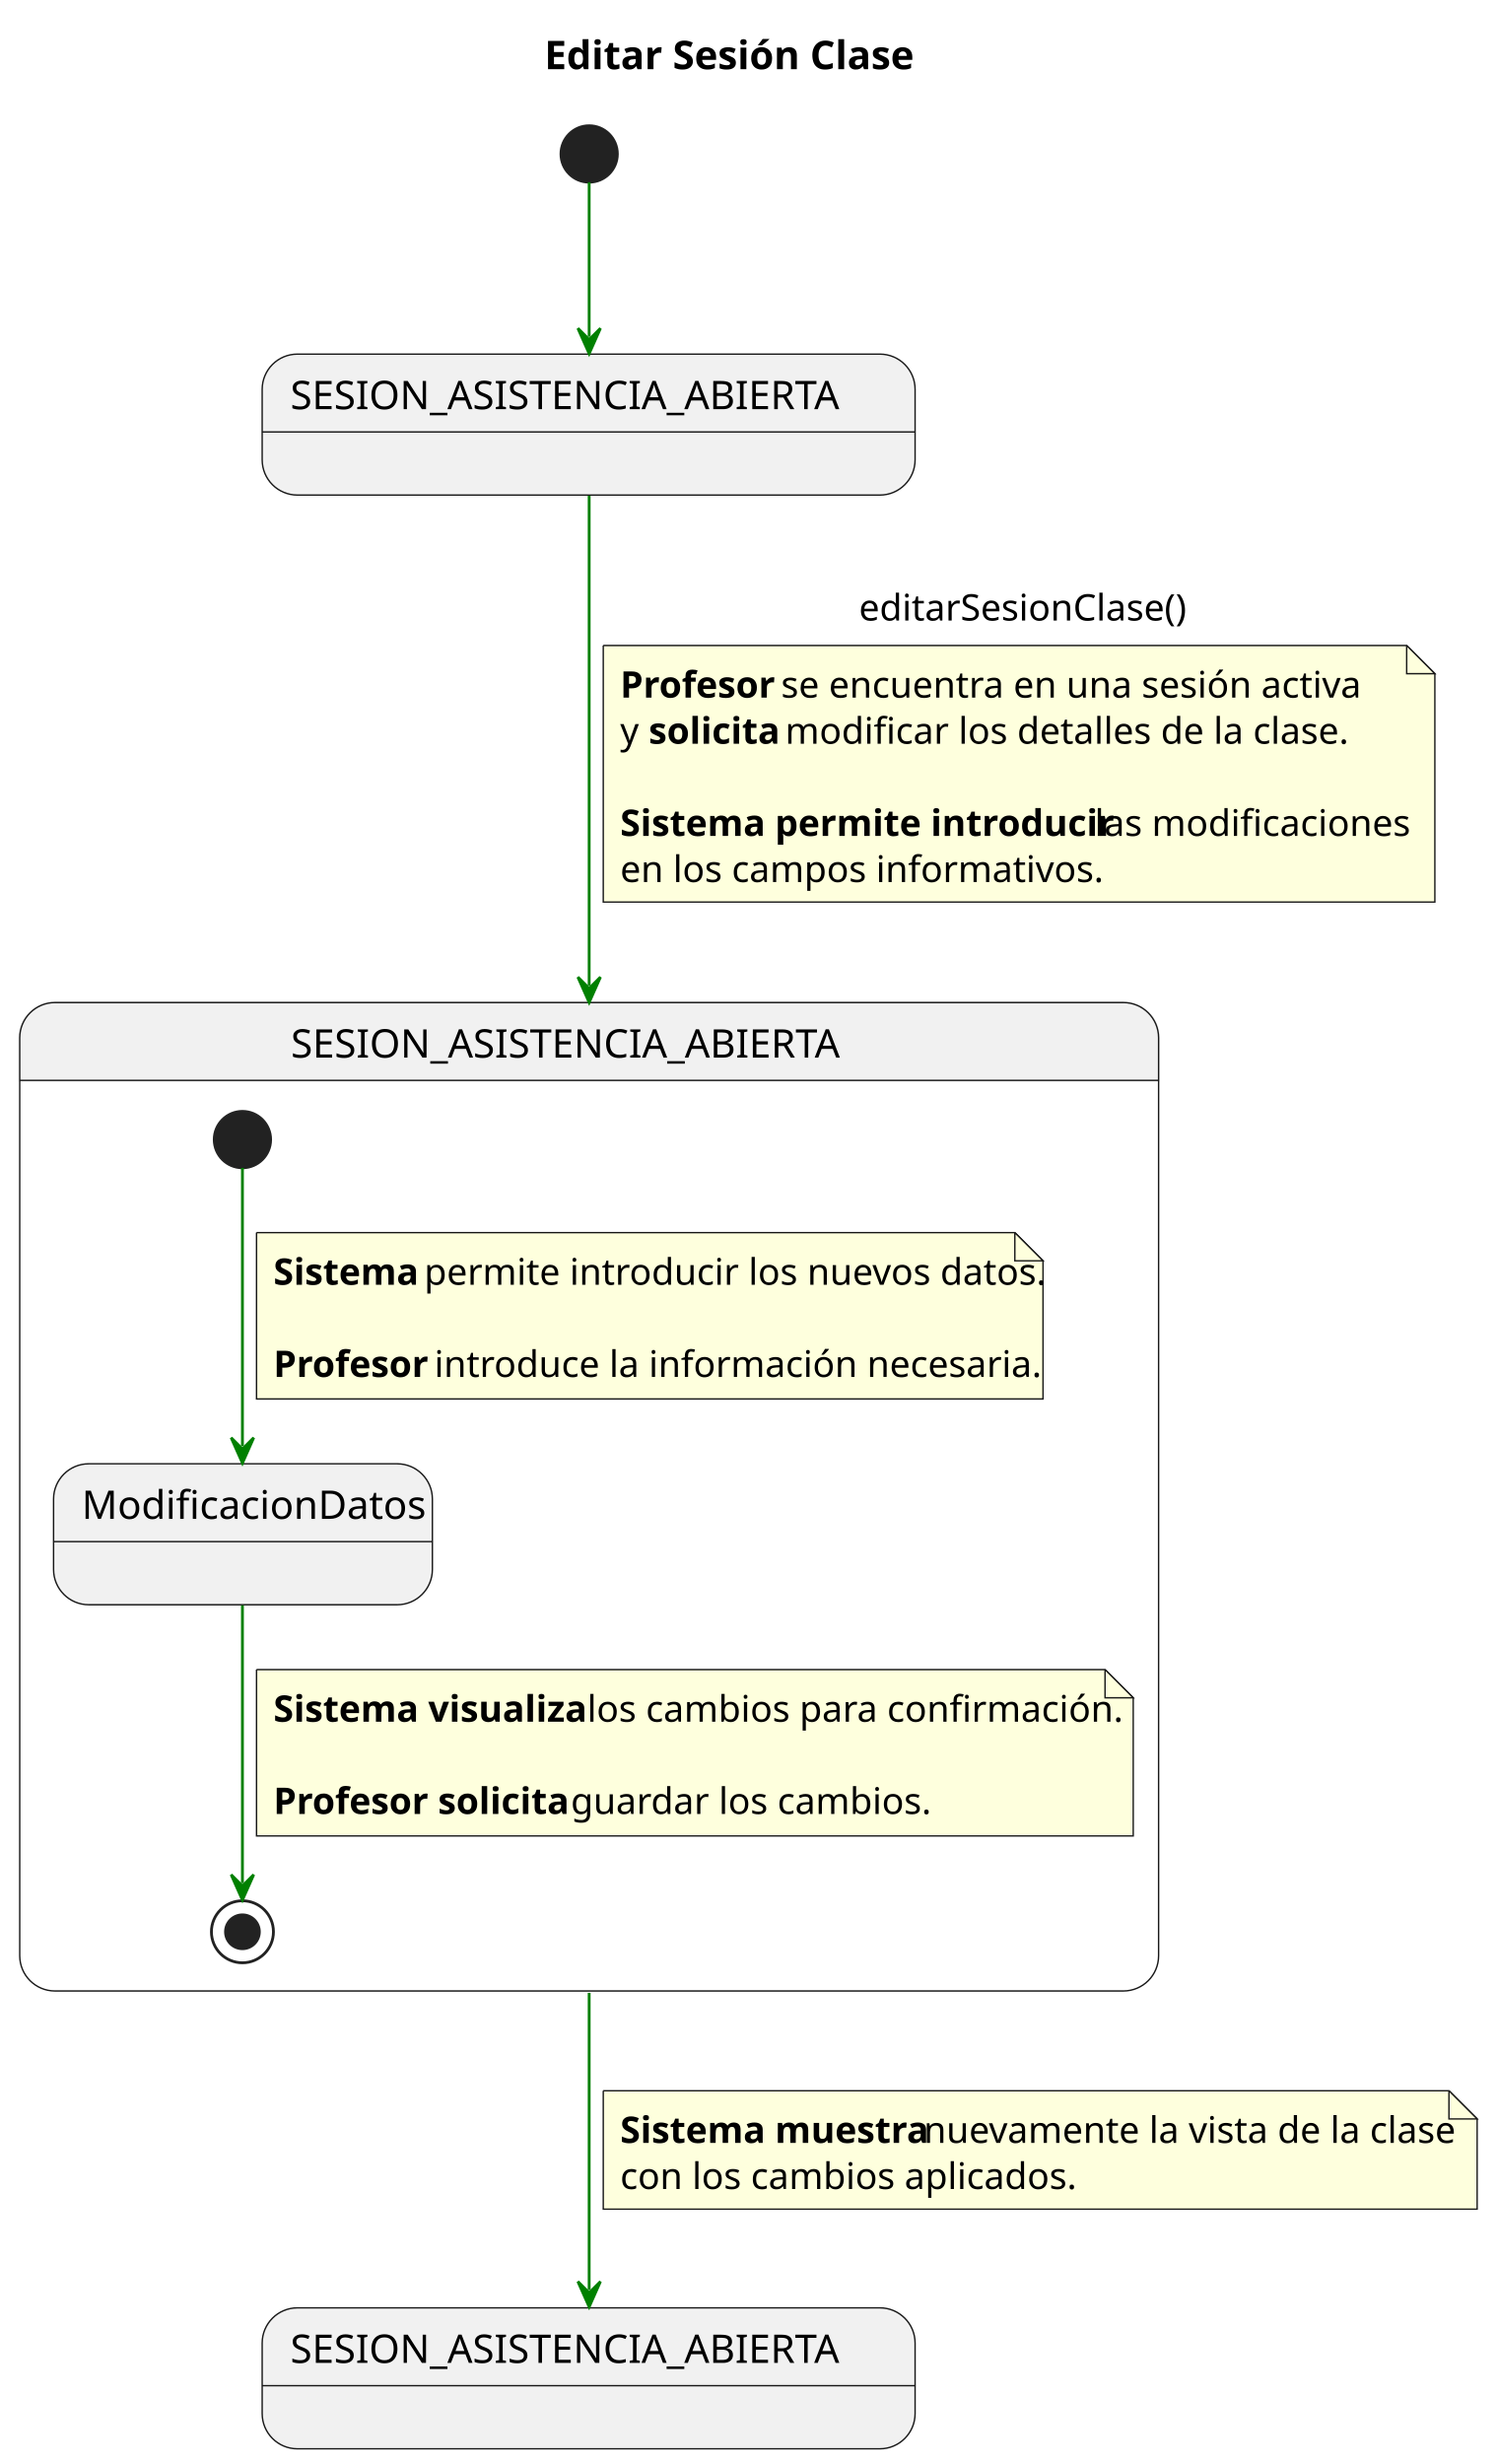
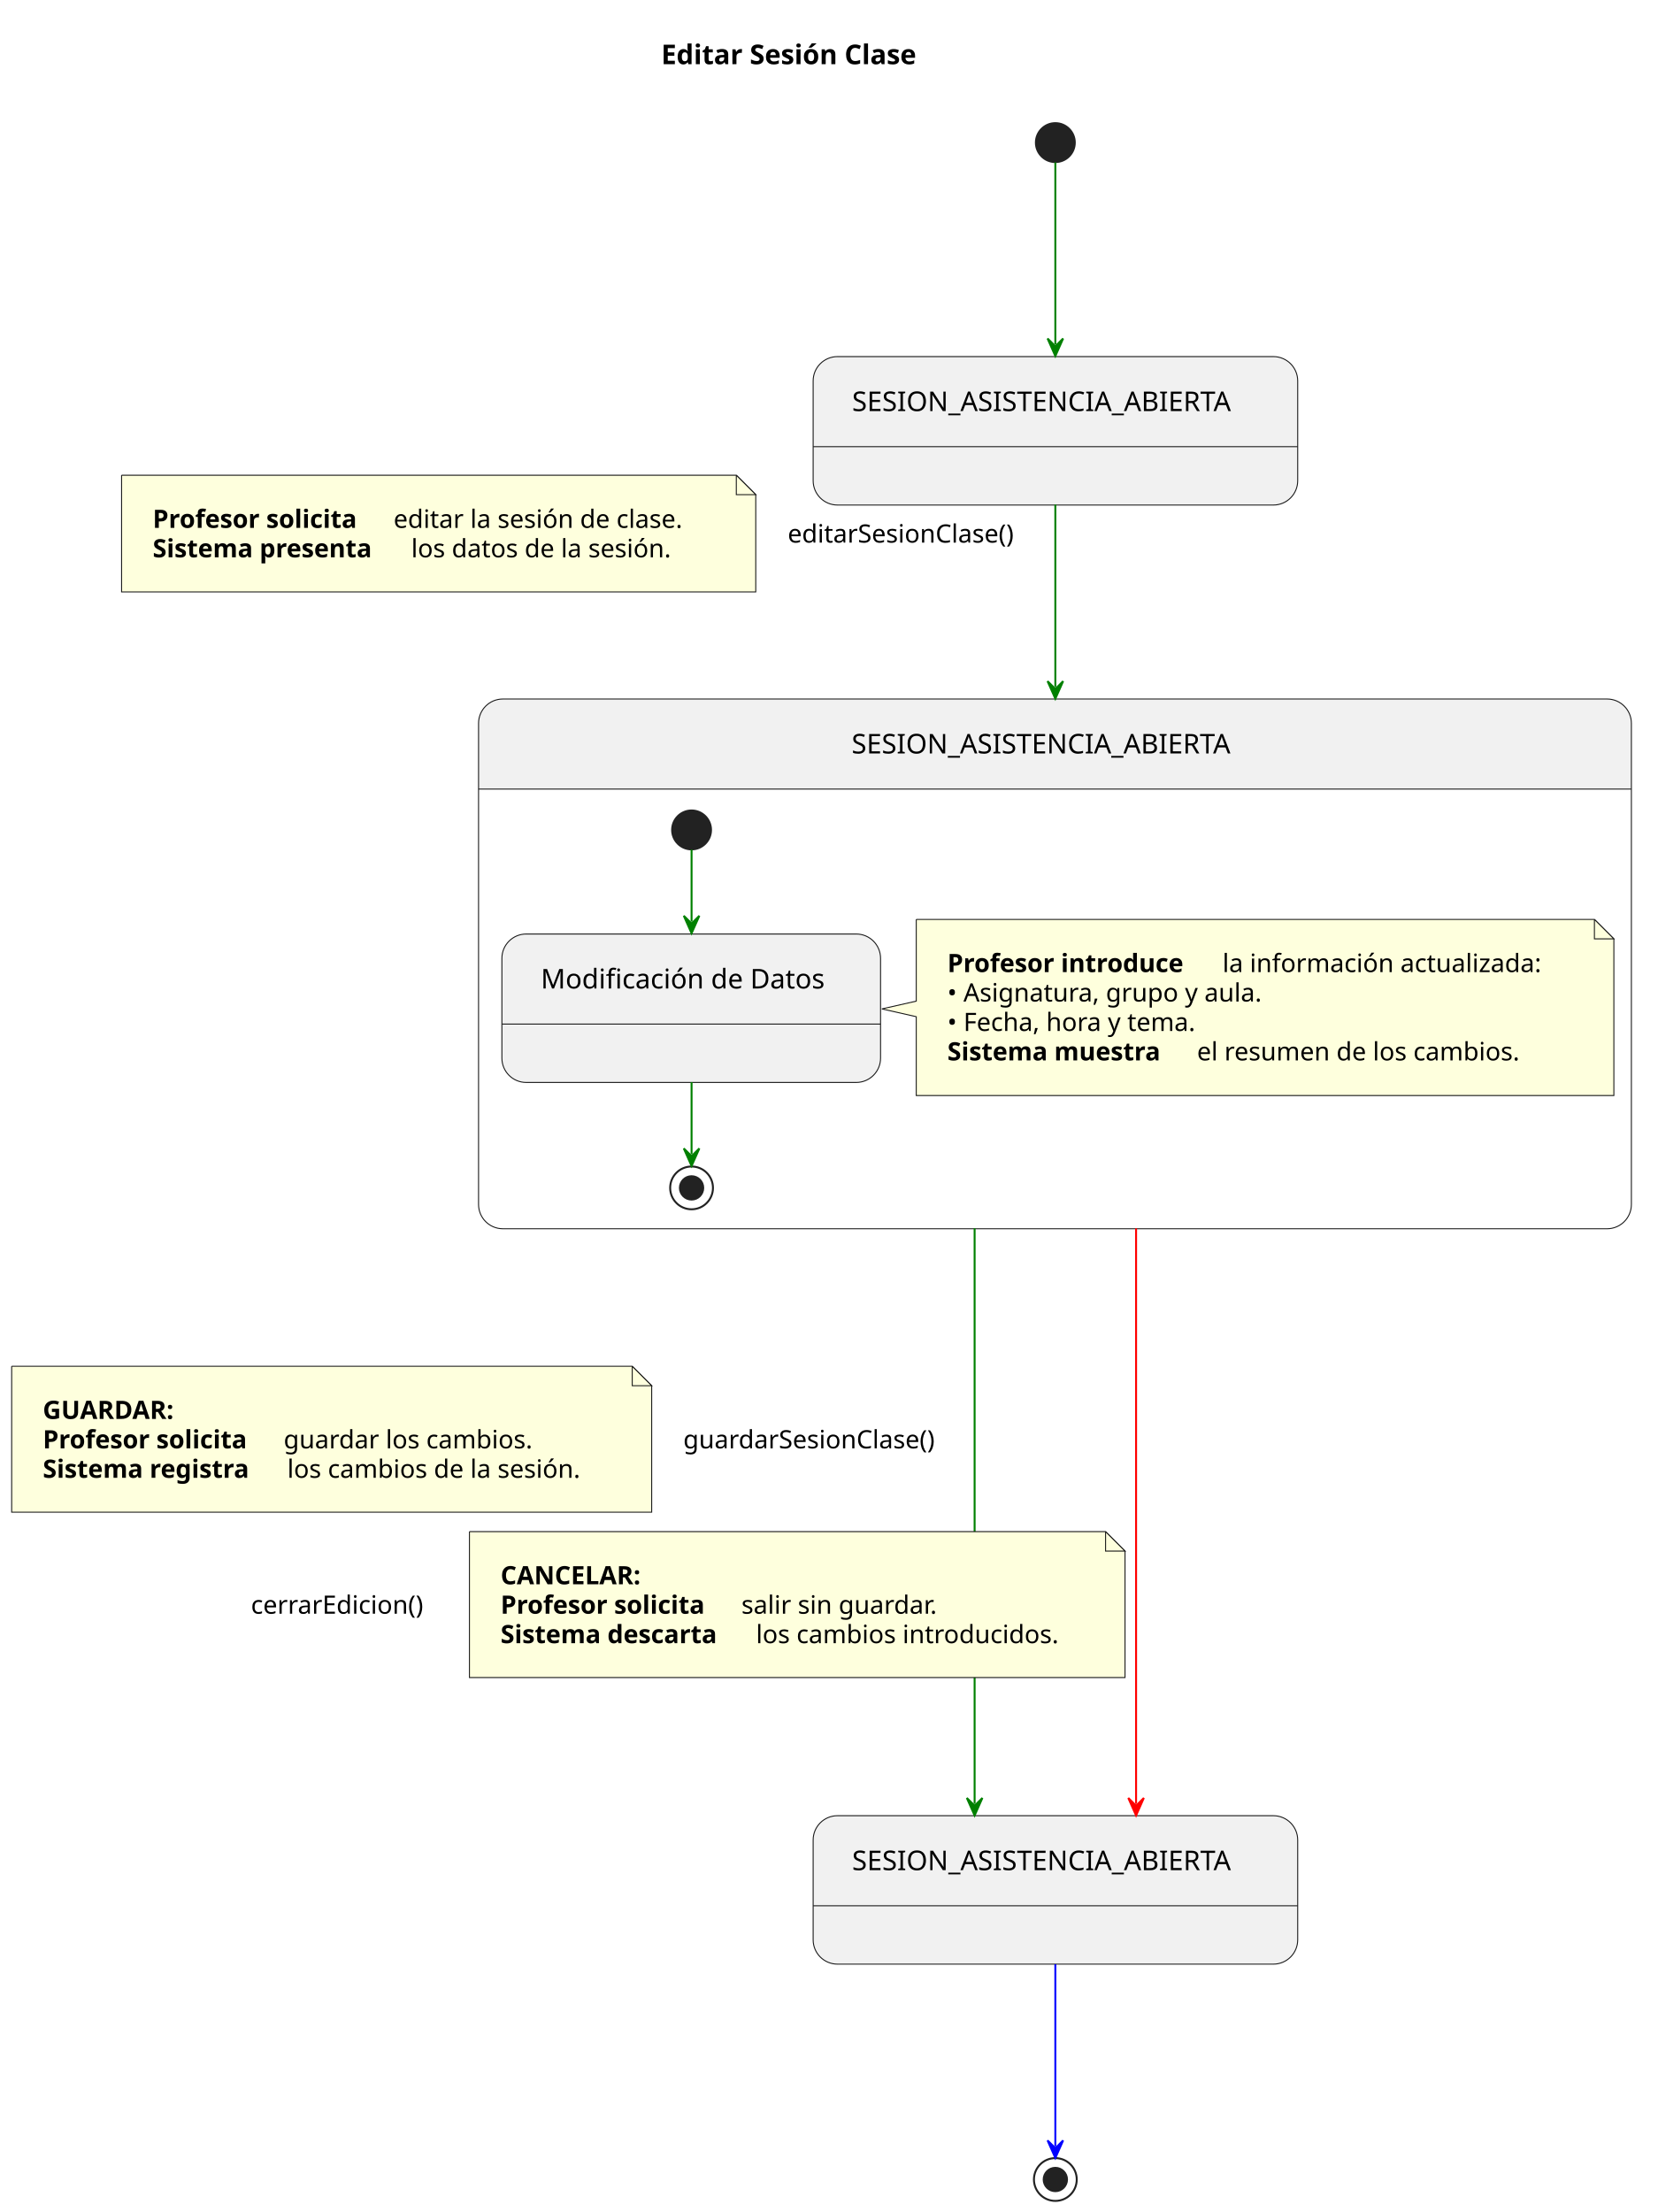
- <svg xmlns="http://www.w3.org/2000/svg" contentStyleType="text/css" data-diagram-type="STATE" height="874px" preserveAspectRatio="none" style="width:531px;height:874px;background:#FFFFFF;" version="1.1" viewBox="0 0 531 874" width="531px" zoomAndPan="magnify">
+ <svg xmlns="http://www.w3.org/2000/svg" contentStyleType="text/css" data-diagram-type="STATE" height="1137px" preserveAspectRatio="none" style="width:852px;height:1137px;background:#FFFFFF;" version="1.1" viewBox="0 0 852 1137" width="852px" zoomAndPan="magnify">
  <defs />
  <g>
-     <text fill="#000000" font-family="sans-serif" font-size="14" font-weight="bold" lengthAdjust="spacing" textLength="130.717" x="193.142" y="24.533">Editar Sesión Clase</text>
-     <g id="SESION_ACTUAL_INICIAL">
-       <rect fill="#F1F1F1" height="50" rx="12.5" ry="12.5" style="stroke:#181818;stroke-width:0.5;" width="231.62" x="93" y="125.609" />
-       <line style="stroke:#181818;stroke-width:0.5;" x1="93" x2="324.62" y1="153.219" y2="153.219" />
-       <text fill="#000000" font-family="sans-serif" font-size="14" lengthAdjust="spacing" textLength="211.62" x="103" y="145.143">SESION_ASISTENCIA_ABIERTA</text>
+     <g class="title" data-source-line="1">
+       <text fill="#000000" font-family="sans-serif" font-size="14" font-weight="bold" lengthAdjust="spacing" textLength="151.819" x="339.896" y="32.995">Editar Sesión Clase</text>
    </g>
-     <path d="M19.5,355.609 L398.5,355.609 A12.5,12.5 0 0 1 411,368.109 L411,383.219 L7,383.219 L7,368.109 A12.5,12.5 0 0 1 19.5,355.609" fill="#F1F1F1" style="stroke:#F1F1F1;stroke-width:1;" />
-     <rect fill="none" height="350.609" rx="12.5" ry="12.5" style="stroke:#181818;stroke-width:0.5;" width="404" x="7" y="355.609" />
-     <line style="stroke:#181818;stroke-width:0.5;" x1="7" x2="411" y1="383.219" y2="383.219" />
-     <text fill="#000000" font-family="sans-serif" font-size="14" lengthAdjust="spacing" textLength="211.62" x="103.19" y="375.143">SESION_ASISTENCIA_ABIERTA</text>
-     <g id="PROCESO_EDICION_COMP.ModificacionDatos">
-       <rect fill="#F1F1F1" height="50" rx="12.5" ry="12.5" style="stroke:#181818;stroke-width:0.5;" width="134.386" x="19" y="519.219" />
-       <line style="stroke:#181818;stroke-width:0.5;" x1="19" x2="153.386" y1="546.828" y2="546.828" />
-       <text fill="#000000" font-family="sans-serif" font-size="14" lengthAdjust="spacing" textLength="114.386" x="29" y="538.752">ModificacionDatos</text>
+     <g id="SESION_ASISTENCIA_ABIERTA_INICIAL">
+       <rect fill="#F1F1F1" height="76.297" rx="12.5" ry="12.5" style="stroke:#181818;stroke-width:0.5;" width="249.084" x="418" y="183.297" />
+       <line style="stroke:#181818;stroke-width:0.5;" x1="418" x2="667.084" y1="229.594" y2="229.594" />
+       <text fill="#000000" font-family="sans-serif" font-size="14" lengthAdjust="spacing" textLength="209.084" x="438" y="211.292">SESION_ASISTENCIA_ABIERTA</text>
    </g>
-     <ellipse cx="86" cy="404.219" fill="#222222" rx="10" ry="10" style="stroke:#222222;stroke-width:1;" />
-     <ellipse cx="86" cy="685.219" fill="none" rx="11" ry="11" style="stroke:#222222;stroke-width:1;" />
-     <ellipse cx="86" cy="685.219" fill="#222222" rx="6" ry="6" style="stroke:#222222;stroke-width:1;" />
-     <g class="link" data-entity-1="*start*PROCESO_EDICION_COMP" data-entity-2="ModificacionDatos" data-source-line="23" data-uid="lnk6" id="link_*start*PROCESO_EDICION_COMP_ModificacionDatos">
-       <path d="M86,414.269 C86,435.259 86,481.809 86,512.969" fill="none" id="*start*PROCESO_EDICION_COMP-to-ModificacionDatos" style="stroke:#008000;stroke-width:1;" />
-       <polygon fill="#008000" points="86,518.969,90,509.969,86,513.969,82,509.969,86,518.969" style="stroke:#008000;stroke-width:1;" />
-       <path d="M91,437.219 L91,496.219 L370,496.219 L370,447.219 L360,437.219 L91,437.219" fill="#FEFFDD" style="stroke:#181818;stroke-width:0.5;" />
-       <path d="M360,437.219 L360,447.219 L370,447.219 L360,437.219" fill="#FEFFDD" style="stroke:#181818;stroke-width:0.5;" />
-       <text fill="#000000" font-family="sans-serif" font-size="13" font-weight="bold" lengthAdjust="spacing" textLength="49.861" x="97" y="455.714">Sistema</text>
-       <text fill="#000000" font-family="sans-serif" font-size="13" lengthAdjust="spacing" textLength="205.213" x="150.473" y="455.714">permite introducir los nuevos datos.</text>
-       <text fill="#000000" font-family="sans-serif" font-size="13" lengthAdjust="spacing" textLength="3.612" x="97" y="472.065"> </text>
-       <text fill="#000000" font-family="sans-serif" font-size="13" font-weight="bold" lengthAdjust="spacing" textLength="53.46" x="97" y="488.417">Profesor</text>
-       <text fill="#000000" font-family="sans-serif" font-size="13" lengthAdjust="spacing" textLength="201.608" x="154.072" y="488.417">introduce la información necesaria.</text>
+     <path d="M258.5,359.297 L826.111,359.297 A12.5,12.5 0 0 1 838.611,371.797 L838.611,405.594 L246,405.594 L246,371.797 A12.5,12.5 0 0 1 258.5,359.297" fill="#F1F1F1" />
+     <rect fill="none" height="272.297" rx="12.5" ry="12.5" style="stroke:#181818;stroke-width:0.5;" width="592.611" x="246" y="359.297" />
+     <line style="stroke:#181818;stroke-width:0.5;" x1="246" x2="838.611" y1="405.594" y2="405.594" />
+     <text fill="#000000" font-family="sans-serif" font-size="14" lengthAdjust="spacing" textLength="209.084" x="437.764" y="387.292">SESION_ASISTENCIA_ABIERTA</text>
+     <g id="EDITAR_SESION_COMP.ModificacionDatos">
+       <rect fill="#F1F1F1" height="76.297" rx="12.5" ry="12.5" style="stroke:#181818;stroke-width:0.5;" width="194.649" x="258" y="480.094" />
+       <line style="stroke:#181818;stroke-width:0.5;" x1="258" x2="452.649" y1="526.391" y2="526.391" />
+       <text fill="#000000" font-family="sans-serif" font-size="14" lengthAdjust="spacing" textLength="154.649" x="278" y="508.089">Modificación de Datos</text>
    </g>
-     <g class="link" data-entity-1="ModificacionDatos" data-entity-2="*end*PROCESO_EDICION_COMP" data-source-line="30" data-uid="lnk8" id="link_ModificacionDatos_*end*PROCESO_EDICION_COMP">
-       <path d="M86,569.429 C86,600.229 86,646.059 86,667.959" fill="none" id="ModificacionDatos-to-*end*PROCESO_EDICION_COMP" style="stroke:#008000;stroke-width:1;" />
-       <polygon fill="#008000" points="86,673.959,90,664.959,86,668.959,82,664.959,86,673.959" style="stroke:#008000;stroke-width:1;" />
-       <path d="M91,592.219 L91,651.219 L402,651.219 L402,602.219 L392,592.219 L91,592.219" fill="#FEFFDD" style="stroke:#181818;stroke-width:0.5;" />
-       <path d="M392,592.219 L392,602.219 L402,602.219 L392,592.219" fill="#FEFFDD" style="stroke:#181818;stroke-width:0.5;" />
-       <text fill="#000000" font-family="sans-serif" font-size="13" font-weight="bold" lengthAdjust="spacing" textLength="107.669" x="97" y="610.714">Sistema visualiza</text>
-       <text fill="#000000" font-family="sans-serif" font-size="13" lengthAdjust="spacing" textLength="179.188" x="208.281" y="610.714">los cambios para confirmación.</text>
-       <text fill="#000000" font-family="sans-serif" font-size="13" lengthAdjust="spacing" textLength="3.612" x="97" y="627.065"> </text>
-       <text fill="#000000" font-family="sans-serif" font-size="13" font-weight="bold" lengthAdjust="spacing" textLength="101.867" x="97" y="643.417">Profesor solicita</text>
-       <text fill="#000000" font-family="sans-serif" font-size="13" lengthAdjust="spacing" textLength="120.669" x="202.479" y="643.417">guardar los cambios.</text>
+     <ellipse cx="355.5" cy="426.594" fill="#222222" rx="10" ry="10" style="stroke:#222222;stroke-width:1;" />
+     <ellipse cx="355.5" cy="610.594" fill="none" rx="11" ry="11" style="stroke:#222222;stroke-width:1;" />
+     <ellipse cx="355.5" cy="610.594" fill="#222222" rx="6" ry="6" style="stroke:#222222;stroke-width:1;" />
+     <g class="entity" data-entity="GMN2" data-source-line="23" data-uid="ent0003" id="entity_GMN2">
+       <path d="M471,472.594 L471,514.594 L453.32,518.594 L471,522.594 L471,563.125 A0,0 0 0 0 471,563.125 L829.611,563.125 A0,0 0 0 0 829.611,563.125 L829.611,482.594 L819.611,472.594 L471,472.594 A0,0 0 0 0 471,472.594" fill="#FEFFDD" style="stroke:#181818;stroke-width:0.5;" />
+       <path d="M819.611,472.594 L819.611,482.594 L829.611,482.594 L819.611,472.594" fill="#FEFFDD" style="stroke:#181818;stroke-width:0.5;" />
+       <text fill="#000000" font-family="sans-serif" font-size="13" font-weight="bold" lengthAdjust="spacing" textLength="137.3" x="487" y="499.661">Profesor introduce</text>
+       <text fill="#000000" font-family="sans-serif" font-size="13" lengthAdjust="spacing" textLength="176.179" x="628.432" y="499.661">la información actualizada:</text>
+       <text fill="#000000" font-family="sans-serif" font-size="13" lengthAdjust="spacing" textLength="176.363" x="487" y="514.793">• Asignatura, grupo y aula.</text>
+       <text fill="#000000" font-family="sans-serif" font-size="13" lengthAdjust="spacing" textLength="142.213" x="487" y="529.926">• Fecha, hora y tema.</text>
+       <text fill="#000000" font-family="sans-serif" font-size="13" font-weight="bold" lengthAdjust="spacing" textLength="124.186" x="487" y="545.059">Sistema muestra</text>
+       <text fill="#000000" font-family="sans-serif" font-size="13" lengthAdjust="spacing" textLength="178.483" x="615.318" y="545.059">el resumen de los cambios.</text>
    </g>
-     <g id="SESION_ACTUAL_FINAL">
-       <rect fill="#F1F1F1" height="50" rx="12.5" ry="12.5" style="stroke:#181818;stroke-width:0.5;" width="231.62" x="93" y="818.609" />
-       <line style="stroke:#181818;stroke-width:0.5;" x1="93" x2="324.62" y1="846.219" y2="846.219" />
-       <text fill="#000000" font-family="sans-serif" font-size="14" lengthAdjust="spacing" textLength="211.62" x="103" y="838.143">SESION_ASISTENCIA_ABIERTA</text>
+     <g class="link" data-entity-1=".start.EDITAR_SESION_COMP" data-entity-2="ModificacionDatos" data-source-line="21" data-uid="lnk6" id="link_.start.EDITAR_SESION_COMP_ModificacionDatos">
+       <path d="M355.5,436.734 C355.5,447.154 355.5,458.034 355.5,473.724" fill="none" id="*start*EDITAR_SESION_COMP-to-ModificacionDatos" style="stroke:#008000;stroke-width:1;" />
+       <polygon fill="#008000" points="355.5,479.724,359.5,470.724,355.5,474.724,351.5,470.724,355.5,479.724" style="stroke:#008000;stroke-width:1;" />
    </g>
-     <ellipse cx="209" cy="54.609" fill="#222222" rx="10" ry="10" style="stroke:#222222;stroke-width:1;" />
-     <g class="link" data-entity-1="*start*" data-entity-2="SESION_ACTUAL_INICIAL" data-source-line="8" data-uid="lnk3" id="link_*start*_SESION_ACTUAL_INICIAL">
-       <path d="M209,64.619 C209,78.499 209,99.579 209,119.449" fill="none" id="*start*-to-SESION_ACTUAL_INICIAL" style="stroke:#008000;stroke-width:1;" />
-       <polygon fill="#008000" points="209,125.449,213,116.449,209,120.449,205,116.449,209,125.449" style="stroke:#008000;stroke-width:1;" />
+     <g class="link" data-entity-1="ModificacionDatos" data-entity-2=".end.EDITAR_SESION_COMP" data-source-line="28" data-uid="lnk8" id="link_ModificacionDatos_.end.EDITAR_SESION_COMP">
+       <path d="M355.5,556.254 C355.5,571.774 355.5,582.564 355.5,593.304" fill="none" id="ModificacionDatos-to-*end*EDITAR_SESION_COMP" style="stroke:#008000;stroke-width:1;" />
+       <polygon fill="#008000" points="355.5,599.304,359.5,590.304,355.5,594.304,351.5,590.304,355.5,599.304" style="stroke:#008000;stroke-width:1;" />
    </g>
-     <g class="link" data-entity-1="SESION_ACTUAL_INICIAL" data-entity-2="PROCESO_EDICION_COMP" data-source-line="10" data-uid="lnk4" id="link_SESION_ACTUAL_INICIAL_PROCESO_EDICION_COMP">
-       <path d="M209,175.859 C209,212.569 209,279.429 209,349.579" fill="none" id="SESION_ACTUAL_INICIAL-to-PROCESO_EDICION_COMP" style="stroke:#008000;stroke-width:1;" />
-       <polygon fill="#008000" points="209,355.579,213,346.579,209,350.579,205,346.579,209,355.579" style="stroke:#008000;stroke-width:1;" />
-       <text fill="#000000" font-family="sans-serif" font-size="13" lengthAdjust="spacing" textLength="114.163" x="304.687" y="220.105">editarSesionClase()</text>
-       <path d="M214,228.961 L214,319.961 L509,319.961 L509,238.961 L499,228.961 L214,228.961" fill="#FEFFDD" style="stroke:#181818;stroke-width:0.5;" />
-       <path d="M499,228.961 L499,238.961 L509,238.961 L499,228.961" fill="#FEFFDD" style="stroke:#181818;stroke-width:0.5;" />
-       <text fill="#000000" font-family="sans-serif" font-size="13" font-weight="bold" lengthAdjust="spacing" textLength="53.46" x="220" y="247.456">Profesor</text>
-       <text fill="#000000" font-family="sans-serif" font-size="13" lengthAdjust="spacing" textLength="197.298" x="277.072" y="247.456">se encuentra en una sesión activa</text>
-       <text fill="#000000" font-family="sans-serif" font-size="13" lengthAdjust="spacing" textLength="6.5" x="220" y="263.808">y</text>
-       <text fill="#000000" font-family="sans-serif" font-size="13" font-weight="bold" lengthAdjust="spacing" textLength="44.795" x="230.112" y="263.808">solicita</text>
-       <text fill="#000000" font-family="sans-serif" font-size="13" lengthAdjust="spacing" textLength="190.76" x="278.519" y="263.808">modificar los detalles de la clase.</text>
-       <text fill="#000000" font-family="sans-serif" font-size="13" lengthAdjust="spacing" textLength="3.612" x="220" y="280.159"> </text>
-       <text fill="#000000" font-family="sans-serif" font-size="13" font-weight="bold" lengthAdjust="spacing" textLength="164.709" x="220" y="296.511">Sistema permite introducir</text>
-       <text fill="#000000" font-family="sans-serif" font-size="13" lengthAdjust="spacing" textLength="106.215" x="388.321" y="296.511">las modificaciones</text>
-       <text fill="#000000" font-family="sans-serif" font-size="13" lengthAdjust="spacing" textLength="161.123" x="220" y="312.862">en los campos informativos.</text>
+     <g id="SESION_ASISTENCIA_ABIERTA_FINAL">
+       <rect fill="#F1F1F1" height="76.297" rx="12.5" ry="12.5" style="stroke:#181818;stroke-width:0.5;" width="249.084" x="418" y="933.297" />
+       <line style="stroke:#181818;stroke-width:0.5;" x1="418" x2="667.084" y1="979.594" y2="979.594" />
+       <text fill="#000000" font-family="sans-serif" font-size="14" lengthAdjust="spacing" textLength="209.084" x="438" y="961.292">SESION_ASISTENCIA_ABIERTA</text>
    </g>
-     <g class="link" data-entity-1="PROCESO_EDICION_COMP" data-entity-2="SESION_ACTUAL_FINAL" data-source-line="39" data-uid="lnk9" id="link_PROCESO_EDICION_COMP_SESION_ACTUAL_FINAL">
-       <path d="M209,706.869 C209,750.999 209,786.989 209,812.279" fill="none" id="PROCESO_EDICION_COMP-to-SESION_ACTUAL_FINAL" style="stroke:#008000;stroke-width:1;" />
-       <polygon fill="#008000" points="209,818.279,213,809.279,209,813.279,205,809.279,209,818.279" style="stroke:#008000;stroke-width:1;" />
-       <path d="M214,741.609 L214,783.609 L524,783.609 L524,751.609 L514,741.609 L214,741.609" fill="#FEFFDD" style="stroke:#181818;stroke-width:0.5;" />
-       <path d="M514,741.609 L514,751.609 L524,751.609 L514,741.609" fill="#FEFFDD" style="stroke:#181818;stroke-width:0.5;" />
-       <text fill="#000000" font-family="sans-serif" font-size="13" font-weight="bold" lengthAdjust="spacing" textLength="104.051" x="220" y="760.105">Sistema muestra</text>
-       <text fill="#000000" font-family="sans-serif" font-size="13" lengthAdjust="spacing" textLength="181.384" x="327.663" y="760.105">nuevamente la vista de la clase</text>
-       <text fill="#000000" font-family="sans-serif" font-size="13" lengthAdjust="spacing" textLength="155.359" x="220" y="776.456">con los cambios aplicados.</text>
+     <ellipse cx="542.5" cy="73.297" fill="#222222" rx="10" ry="10" style="stroke:#222222;stroke-width:1;" />
+     <ellipse cx="542.5" cy="1120.297" fill="none" rx="11" ry="11" style="stroke:#222222;stroke-width:1;" />
+     <ellipse cx="542.5" cy="1120.297" fill="#222222" rx="6" ry="6" style="stroke:#222222;stroke-width:1;" />
+     <g class="link" data-entity-1=".start." data-entity-2="SESION_ASISTENCIA_ABIERTA_INICIAL" data-source-line="11" data-uid="lnk3" id="link_.start._SESION_ASISTENCIA_ABIERTA_INICIAL">
+       <path d="M542.5,83.467 C542.5,103.647 542.5,143.677 542.5,176.997" fill="none" id="*start*-to-SESION_ASISTENCIA_ABIERTA_INICIAL" style="stroke:#008000;stroke-width:1;" />
+       <polygon fill="#008000" points="542.5,182.997,546.5,173.997,542.5,177.997,538.5,173.997,542.5,182.997" style="stroke:#008000;stroke-width:1;" />
+     </g>
+     <g class="link" data-entity-1="SESION_ASISTENCIA_ABIERTA_INICIAL" data-entity-2="EDITAR_SESION_COMP" data-source-line="13" data-uid="lnk4" id="link_SESION_ASISTENCIA_ABIERTA_INICIAL_EDITAR_SESION_COMP">
+       <path d="M542.5,259.397 C542.5,285.717 542.5,316.467 542.5,353.137" fill="none" id="SESION_ASISTENCIA_ABIERTA_INICIAL-to-EDITAR_SESION_COMP" style="stroke:#008000;stroke-width:1;" />
+       <polygon fill="#008000" points="542.5,359.137,546.5,350.137,542.5,354.137,538.5,350.137,542.5,359.137" style="stroke:#008000;stroke-width:1;" />
+       <path d="M62.5,244.267 L62.5,304.267 L388.5,304.267 L388.5,254.267 L378.5,244.267 L62.5,244.267" fill="#FEFFDD" style="stroke:#181818;stroke-width:0.5;" />
+       <path d="M378.5,244.267 L378.5,254.267 L388.5,254.267 L378.5,244.267" fill="#FEFFDD" style="stroke:#181818;stroke-width:0.5;" />
+       <text fill="#000000" font-family="sans-serif" font-size="13" font-weight="bold" lengthAdjust="spacing" textLength="119.679" x="78.5" y="271.334">Profesor solicita</text>
+       <text fill="#000000" font-family="sans-serif" font-size="13" lengthAdjust="spacing" textLength="161.605" x="202.311" y="271.334">editar la sesión de clase.</text>
+       <text fill="#000000" font-family="sans-serif" font-size="13" font-weight="bold" lengthAdjust="spacing" textLength="128.762" x="78.5" y="286.467">Sistema presenta</text>
+       <text fill="#000000" font-family="sans-serif" font-size="13" lengthAdjust="spacing" textLength="144.219" x="211.394" y="286.467">los datos de la sesión.</text>
+       <text fill="#000000" font-family="sans-serif" font-size="13" lengthAdjust="spacing" textLength="126.668" x="404.916" y="278.9">editarSesionClase()</text>
+     </g>
+     <g class="link" data-entity-1="EDITAR_SESION_COMP" data-entity-2="SESION_ASISTENCIA_ABIERTA_FINAL" data-source-line="31" data-uid="lnk9" id="link_EDITAR_SESION_COMP_SESION_ASISTENCIA_ABIERTA_FINAL">
+       <path d="M501,631.377 C501,734.277 501,862.507 501,927.177" fill="none" id="EDITAR_SESION_COMP-to-SESION_ASISTENCIA_ABIERTA_FINAL" style="stroke:#008000;stroke-width:1;" />
+       <polygon fill="#008000" points="501,933.177,505,924.177,501,928.177,497,924.177,501,933.177" style="stroke:#008000;stroke-width:1;" />
+       <path d="M6,702.277 L6,777.277 L335,777.277 L335,712.277 L325,702.277 L6,702.277" fill="#FEFFDD" style="stroke:#181818;stroke-width:0.5;" />
+       <path d="M325,702.277 L325,712.277 L335,712.277 L325,702.277" fill="#FEFFDD" style="stroke:#181818;stroke-width:0.5;" />
+       <text fill="#000000" font-family="sans-serif" font-size="13" font-weight="bold" lengthAdjust="spacing" textLength="77.359" x="22" y="729.344">GUARDAR:</text>
+       <text fill="#000000" font-family="sans-serif" font-size="13" font-weight="bold" lengthAdjust="spacing" textLength="119.679" x="22" y="744.477">Profesor solicita</text>
+       <text fill="#000000" font-family="sans-serif" font-size="13" lengthAdjust="spacing" textLength="136.468" x="145.811" y="744.477">guardar los cambios.</text>
+       <text fill="#000000" font-family="sans-serif" font-size="13" font-weight="bold" lengthAdjust="spacing" textLength="121.558" x="22" y="759.609">Sistema registra</text>
+       <text fill="#000000" font-family="sans-serif" font-size="13" lengthAdjust="spacing" textLength="162.544" x="147.69" y="759.609">los cambios de la sesión.</text>
+       <text fill="#000000" font-family="sans-serif" font-size="13" lengthAdjust="spacing" textLength="139.763" x="351.234" y="744.477">guardarSesionClase()</text>
+     </g>
+     <g class="link" data-entity-1="EDITAR_SESION_COMP" data-entity-2="SESION_ASISTENCIA_ABIERTA_FINAL" data-source-line="38" data-uid="lnk10" id="link_EDITAR_SESION_COMP_SESION_ASISTENCIA_ABIERTA_FINAL">
+       <path d="M584,631.377 C584,734.277 584,862.507 584,927.177" fill="none" id="EDITAR_SESION_COMP-to-SESION_ASISTENCIA_ABIERTA_FINAL-1" style="stroke:#FF0000;stroke-width:1;" />
+       <polygon fill="#FF0000" points="584,933.177,588,924.177,584,928.177,580,924.177,584,933.177" style="stroke:#FF0000;stroke-width:1;" />
+       <text fill="#000000" font-family="sans-serif" font-size="13" lengthAdjust="spacing" textLength="96.319" x="129" y="829.477">cerrarEdicion()</text>
+       <path d="M241.319,787.277 L241.319,862.277 L578.319,862.277 L578.319,797.277 L568.319,787.277 L241.319,787.277" fill="#FEFFDD" style="stroke:#181818;stroke-width:0.5;" />
+       <path d="M568.319,787.277 L568.319,797.277 L578.319,797.277 L568.319,787.277" fill="#FEFFDD" style="stroke:#181818;stroke-width:0.5;" />
+       <text fill="#000000" font-family="sans-serif" font-size="13" font-weight="bold" lengthAdjust="spacing" textLength="82.456" x="257.319" y="814.344">CANCELAR:</text>
+       <text fill="#000000" font-family="sans-serif" font-size="13" font-weight="bold" lengthAdjust="spacing" textLength="119.679" x="257.319" y="829.477">Profesor solicita</text>
+       <text fill="#000000" font-family="sans-serif" font-size="13" lengthAdjust="spacing" textLength="109.694" x="381.13" y="829.477">salir sin guardar.</text>
+       <text fill="#000000" font-family="sans-serif" font-size="13" font-weight="bold" lengthAdjust="spacing" textLength="127.169" x="257.319" y="844.609">Sistema descarta</text>
+       <text fill="#000000" font-family="sans-serif" font-size="13" lengthAdjust="spacing" textLength="165.579" x="388.621" y="844.609">los cambios introducidos.</text>
+     </g>
+     <g class="link" data-entity-1="SESION_ASISTENCIA_ABIERTA_FINAL" data-entity-2=".end." data-source-line="45" data-uid="lnk12" id="link_SESION_ASISTENCIA_ABIERTA_FINAL_.end.">
+       <path d="M542.5,1009.667 C542.5,1042.777 542.5,1082.457 542.5,1103.217" fill="none" id="SESION_ASISTENCIA_ABIERTA_FINAL-to-*end*" style="stroke:#0000FF;stroke-width:1;" />
+       <polygon fill="#0000FF" points="542.5,1109.217,546.5,1100.217,542.5,1104.217,538.5,1100.217,542.5,1109.217" style="stroke:#0000FF;stroke-width:1;" />
    </g>
  </g>
</svg>
